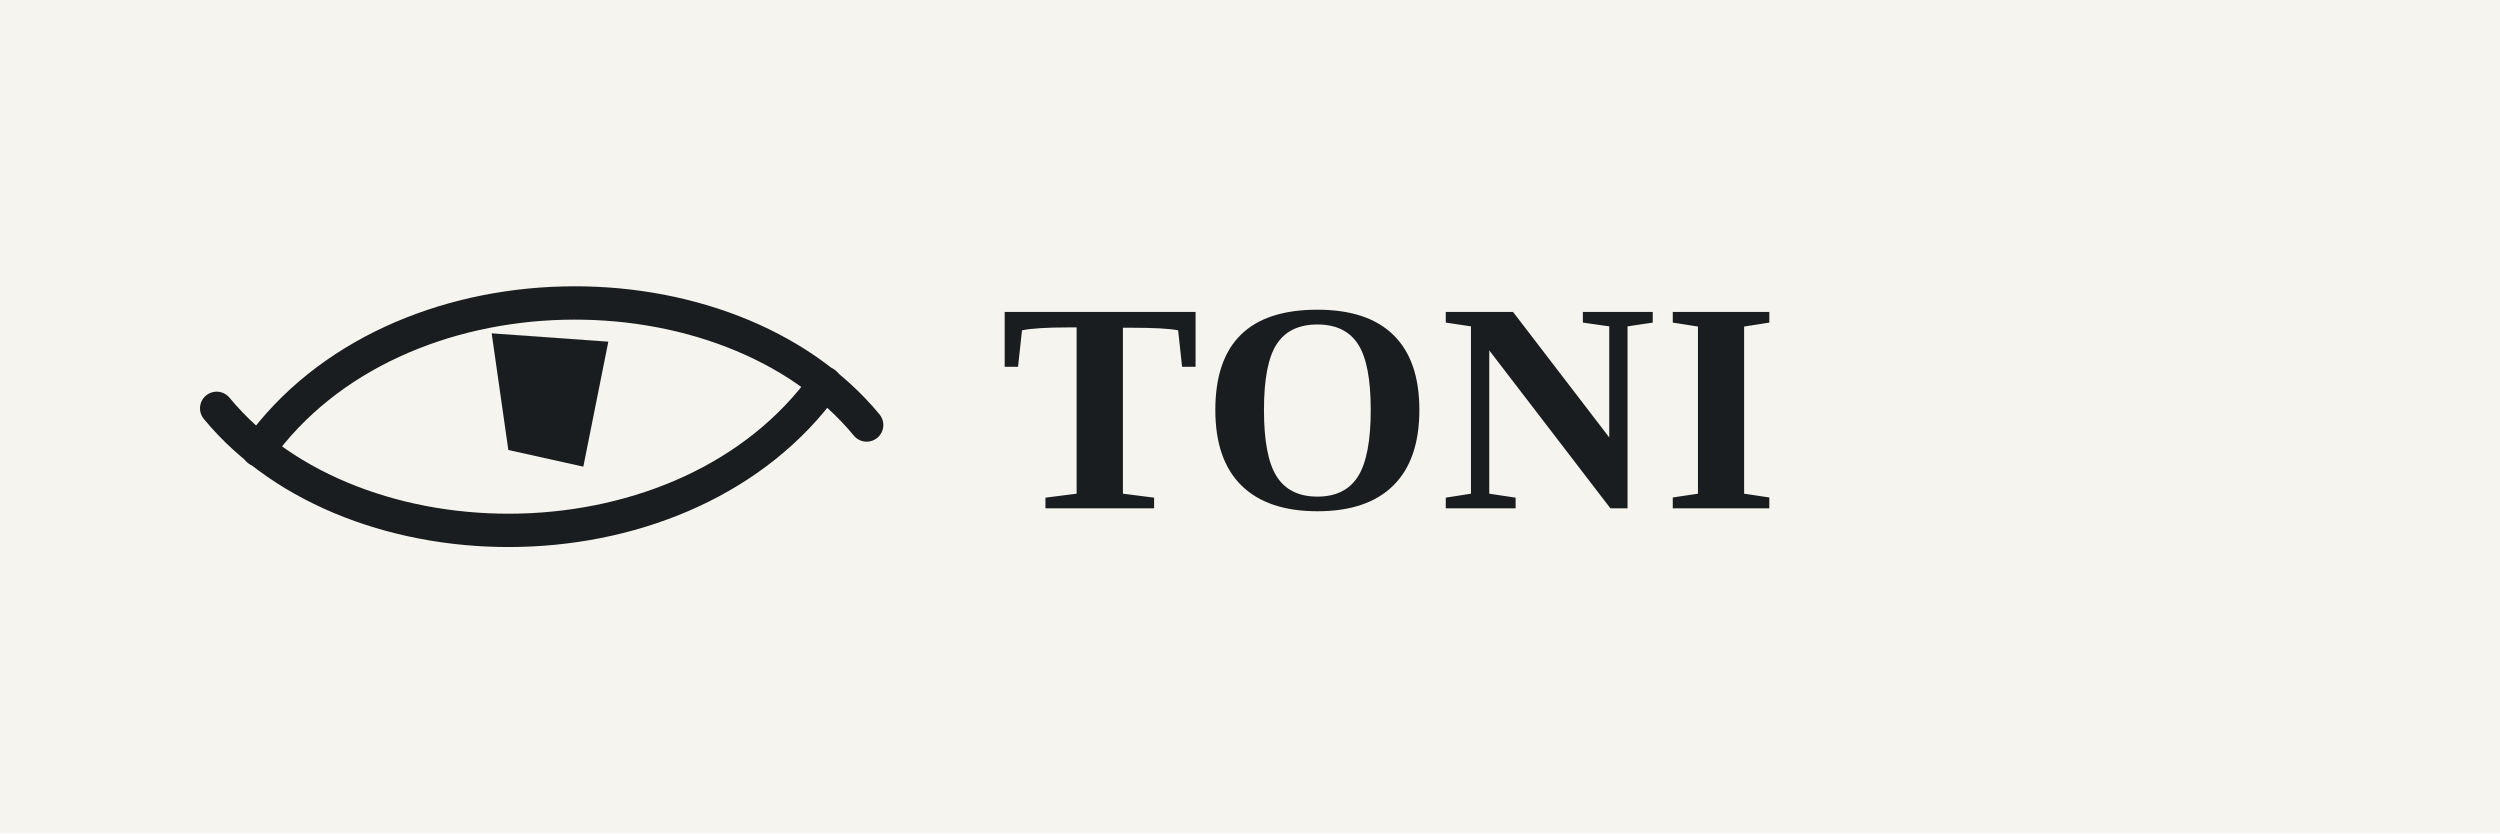
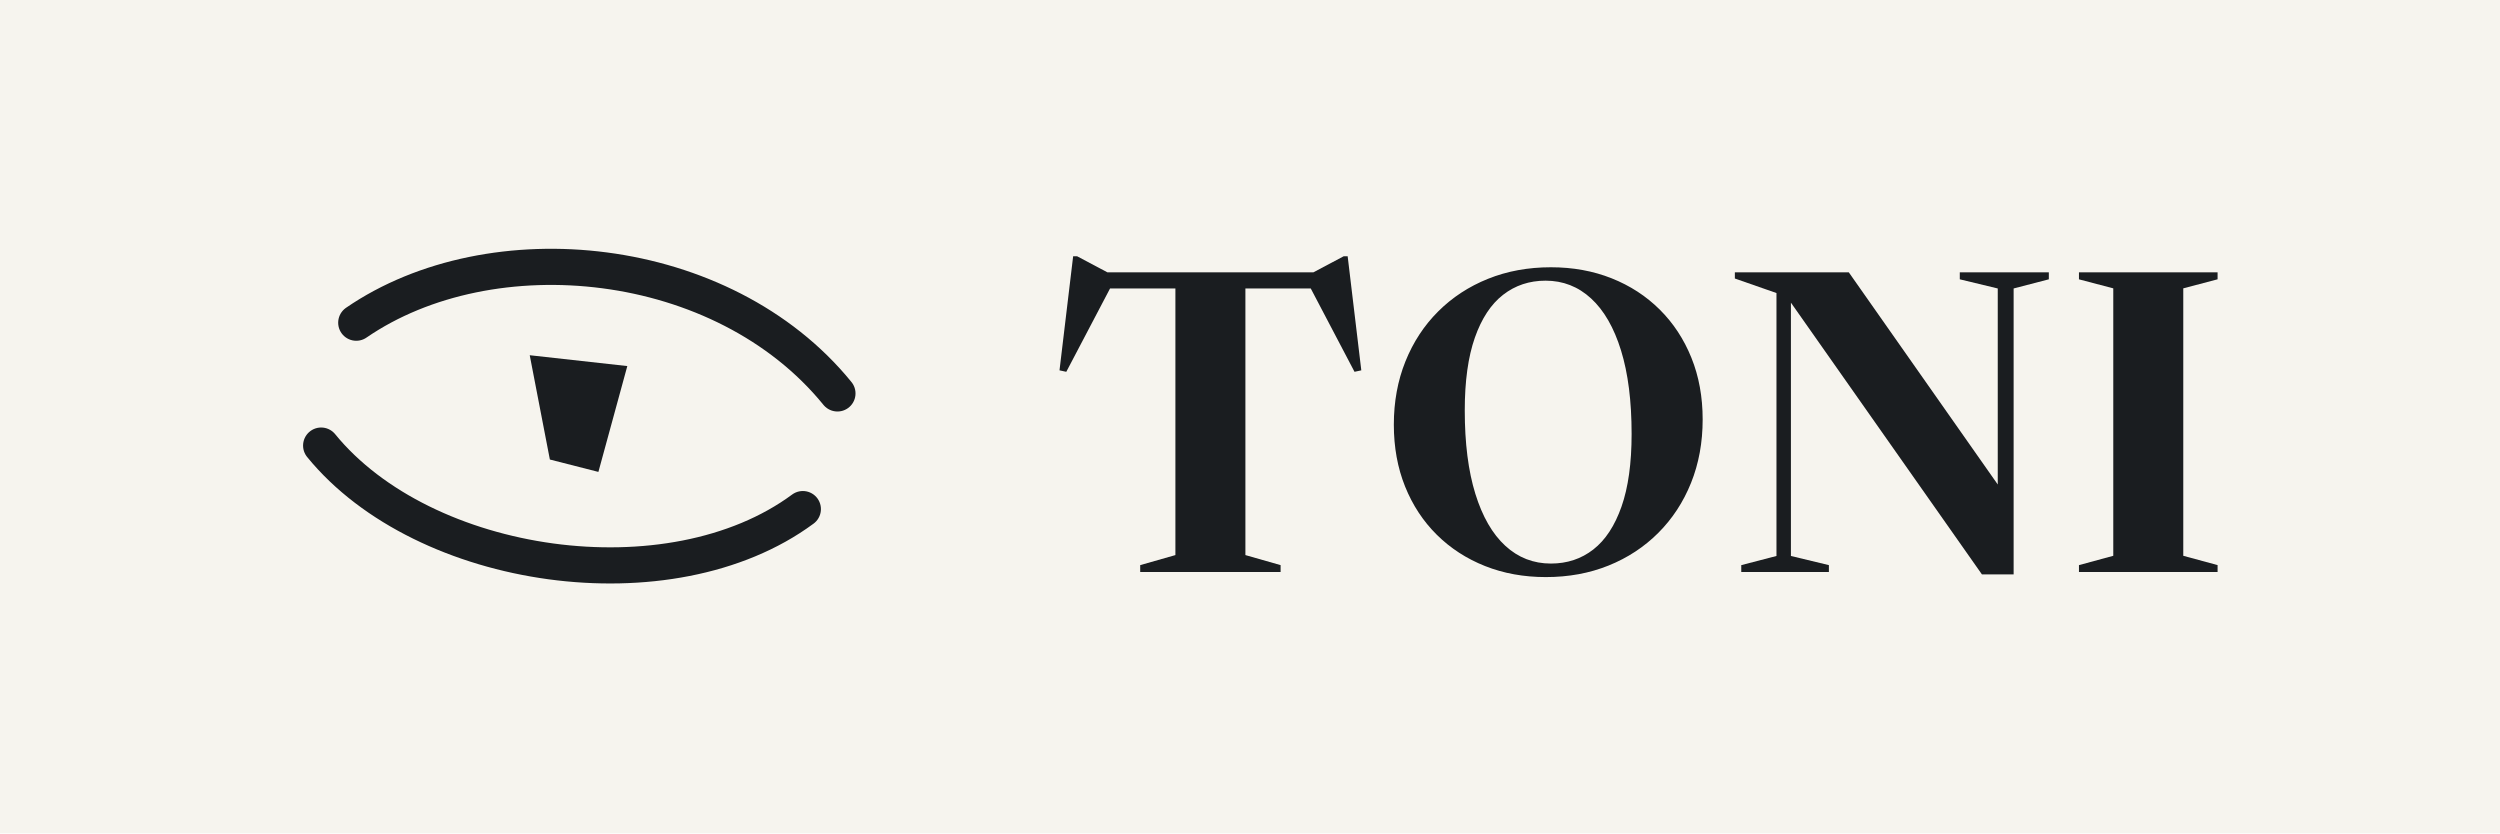
- <svg xmlns="http://www.w3.org/2000/svg" viewBox="0 0 600 200" width="600" height="200">
-   <style>
-     .wordmark {
-       font-family: 'Newsreader', 'Georgia', 'Times New Roman', serif;
-       font-size: 72px;
-       font-weight: 600;
-       letter-spacing: 0.02em;
-       fill: #1A1D20;
-     }
-   </style>
-   <rect width="100%" height="100%" fill="#F6F4EE" />
-   <g transform="translate(30, 0)">
-     <g fill="none" stroke="#1A1D20" stroke-width="8" stroke-linecap="round">
-       <path d="M 32,108 C 65,62 145,62 178,102" />
-       <path d="M 22,98 C 55,138 135,138 168,92" />
+ <svg xmlns="http://www.w3.org/2000/svg" viewBox="0 0 1200 400" width="1200" height="400" role="img" aria-labelledby="title">
+   <rect width="1200" height="400" fill="#F6F4EE" />
+   <g transform="translate(135.5599 113.2609) scale(0.2478261) translate(-200 -160)">
+     <g fill="none" stroke="#1A1D20" stroke-width="70" stroke-linecap="round">
+       <path d="M343 328 C605 148 1053 192 1275 465" />
+       <path d="M275 566 C474 810 951 879 1208 689" />
    </g>
-     <polygon points="88,80 116,82 110,112 92,108" fill="#1A1D20" />
+     <path d="M679 391 L868 412 L812 617 L718 593 Z" fill="#1A1D20" />
  </g>
-   <text x="240" y="122" class="wordmark">TONI</text>
+   <g fill="#1A1D20">
+     <path d="M587.895 1395.76H921.947V80.752L1089.922 32.816V0H419.919V32.816L587.895 80.752ZM1341.969 1353.04H167.872L290.201 1380.096L67.184 955.351L34.792 962.351L99.912 1506.816H118.76L306.465 1407.216L191.872 1430H1317.969L1203.377 1407.216L1391.082 1506.816H1409.93L1475.05 962.351L1442.658 955.351L1219.641 1380.096Z" transform="matrix(0.1005842 0 0 -0.1005842 505.0604 274.5618)" />
+     <path d="M829.953 1454.24Q987.345 1454.24 1119.737 1401.588Q1252.129 1348.936 1349.461 1252.208Q1446.793 1155.48 1500.489 1022.328Q1554.185 889.176 1554.185 728.176Q1554.185 563.208 1498.793 425.452Q1443.401 287.696 1342.541 186.788Q1241.681 85.88 1105.125 30.82Q968.568 -24.24 805.816 -24.24Q648.424 -24.24 515.744 28.412Q383.064 81.064 285.444 177.792Q187.824 274.52 134.128 407.96Q80.432 541.4 80.432 702.976Q80.432 867.368 135.824 1005.124Q191.216 1142.88 292.076 1243.5Q392.936 1344.12 529.992 1399.18Q667.049 1454.24 829.953 1454.24ZM830.049 40.296Q946.28 40.296 1032.519 107.576Q1118.758 174.856 1166.946 312.103Q1215.134 449.351 1215.134 658.831Q1215.134 894.192 1164.626 1057.312Q1114.119 1220.432 1021.819 1305.356Q929.52 1390.28 804.568 1390.28Q688.761 1390.28 602.022 1323.0Q515.282 1255.72 467.095 1118.397Q418.907 981.073 418.907 771.169Q418.907 536.232 469.415 373.188Q519.922 210.144 612.222 125.22Q704.521 40.296 830.049 40.296Z" transform="matrix(0.1005842 0 0 -0.1005842 660.95 274.5618)" />
+     <path d="M231.799 76.512V1331.28L33.223 1400.576V1430H577.027L1341.649 340.874L1287.801 210.772V1353.064L1106.609 1396.76V1430H1531.529V1396.76L1363.553 1353.064V-11.52H1212.342L275.312 1321.576L300.768 1346.856V76.512L481.959 32.816V0H63.824V32.816Z" transform="matrix(0.1005842 0 0 -0.1005842 829.3899 274.5618)" />
+     <path d="M720.618 32.937V0H59.096V32.816L222.831 77.36V1353.64L59.096 1396.639V1430H720.618V1396.76L556.883 1353.64V77.36Z" transform="matrix(0.1005842 0 0 -0.1005842 991.9573 274.5618)" />
+   </g>
</svg>
